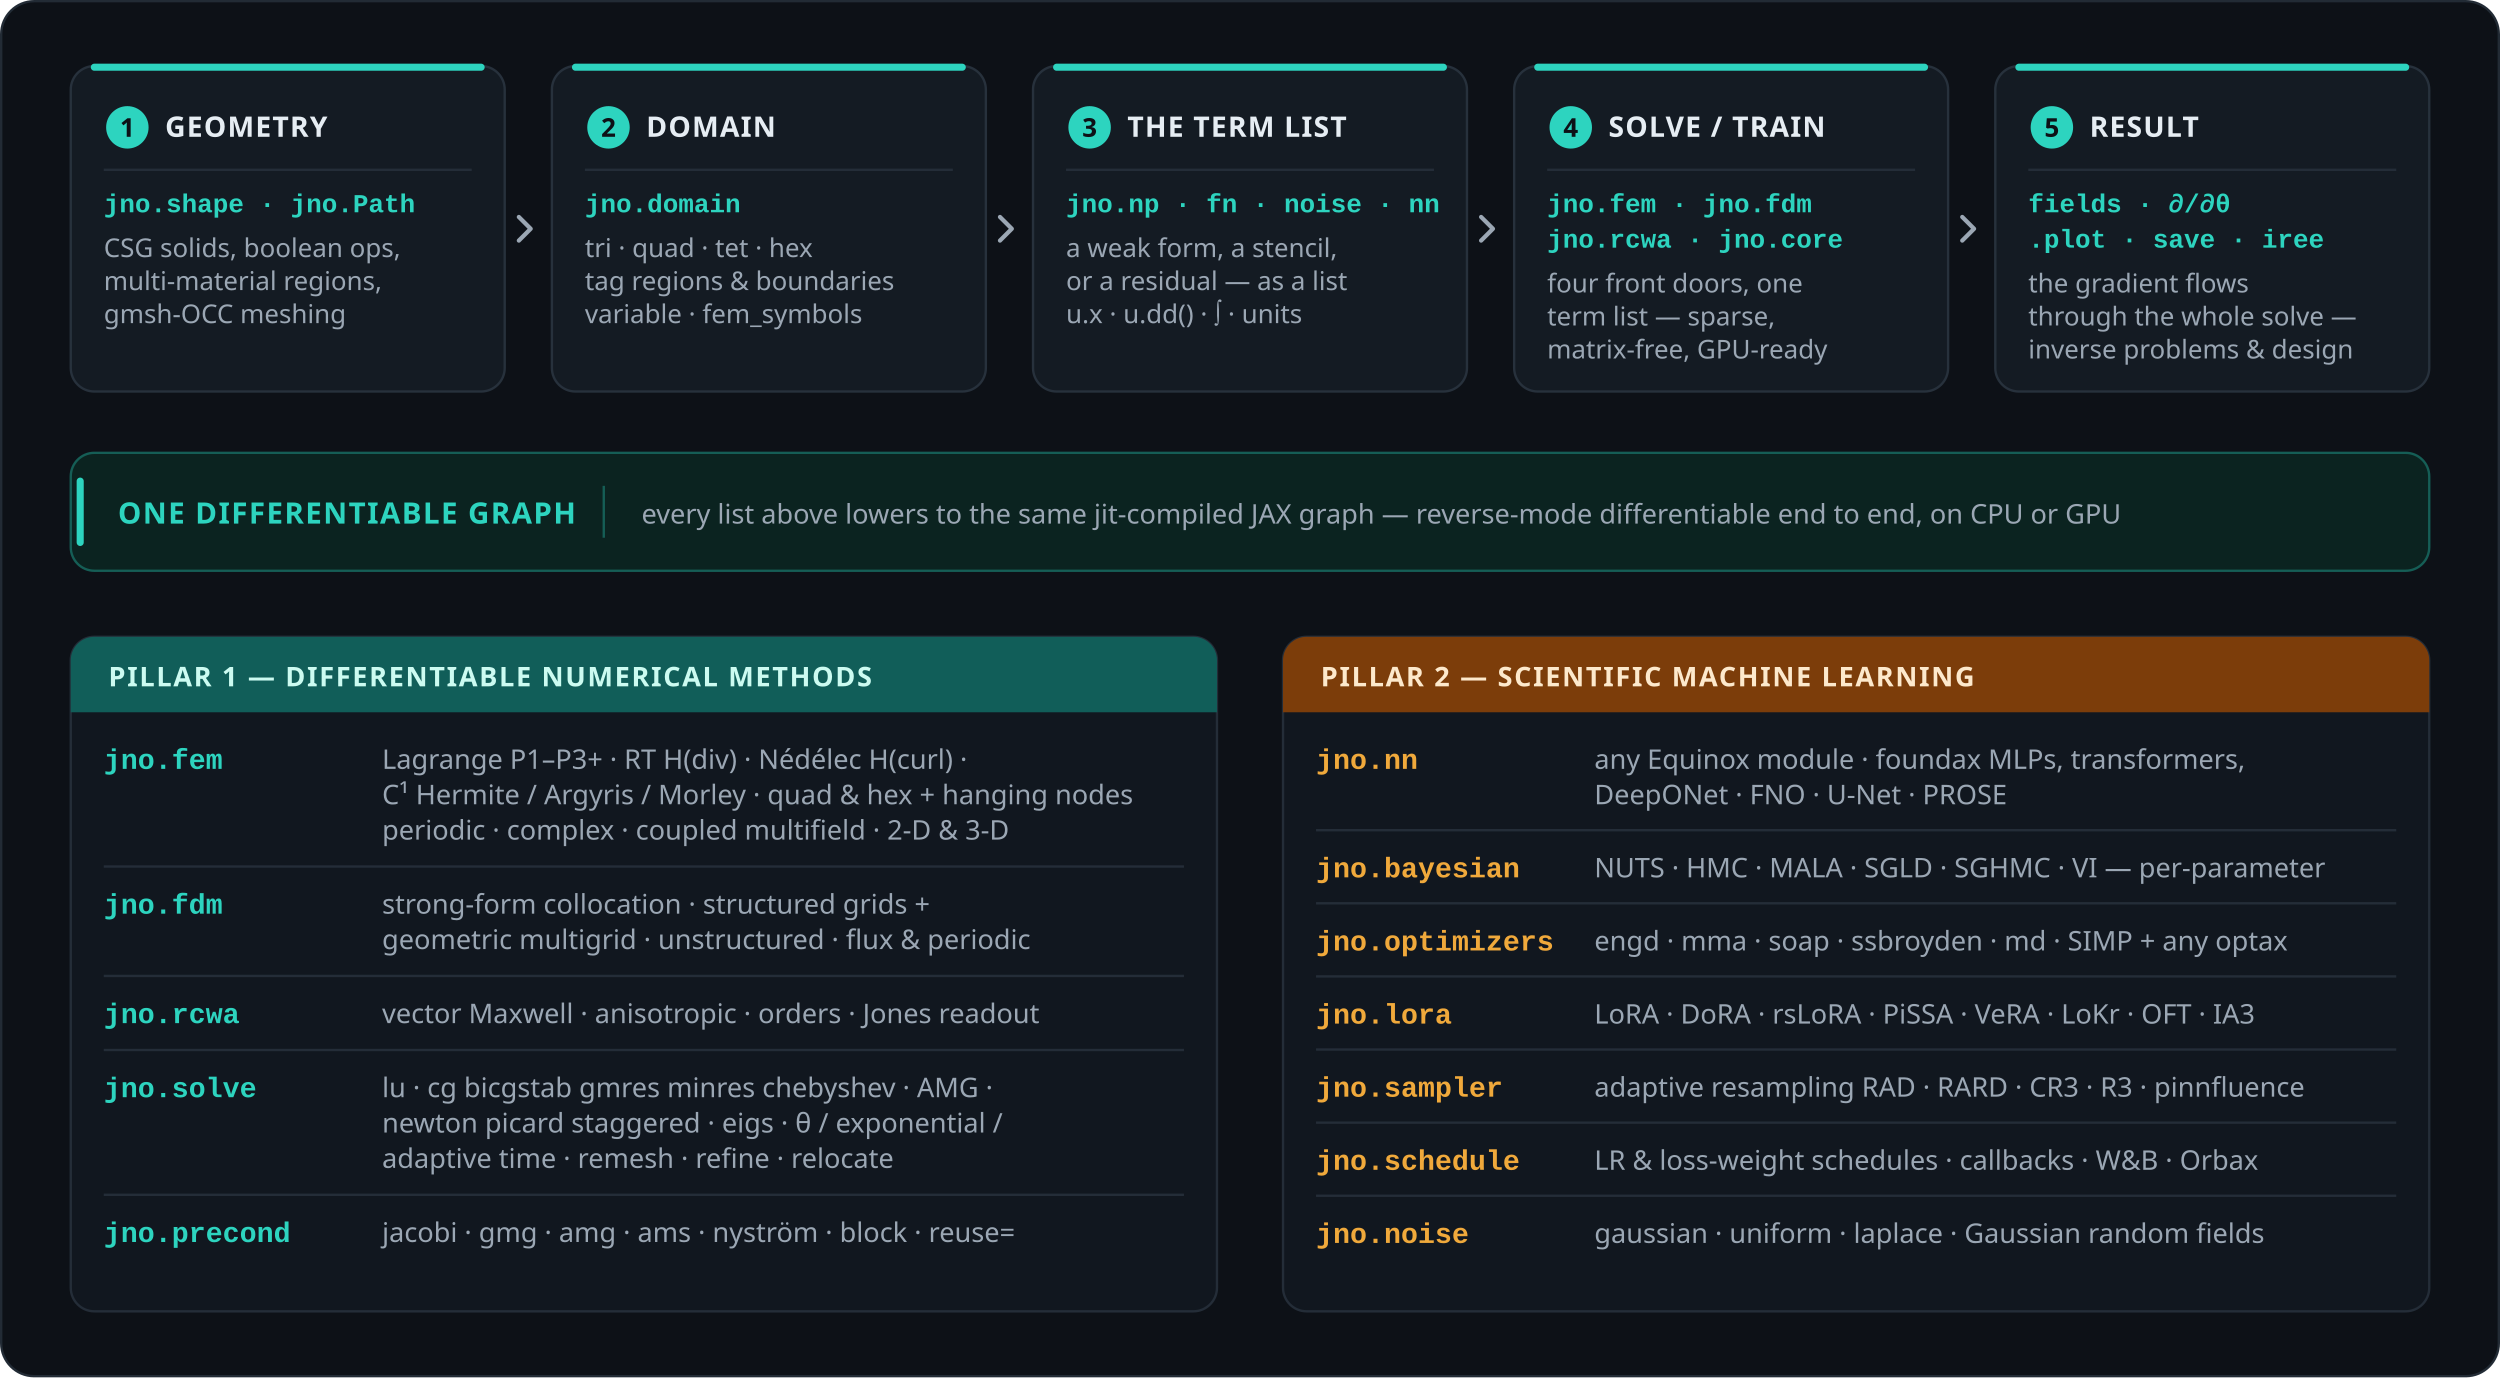
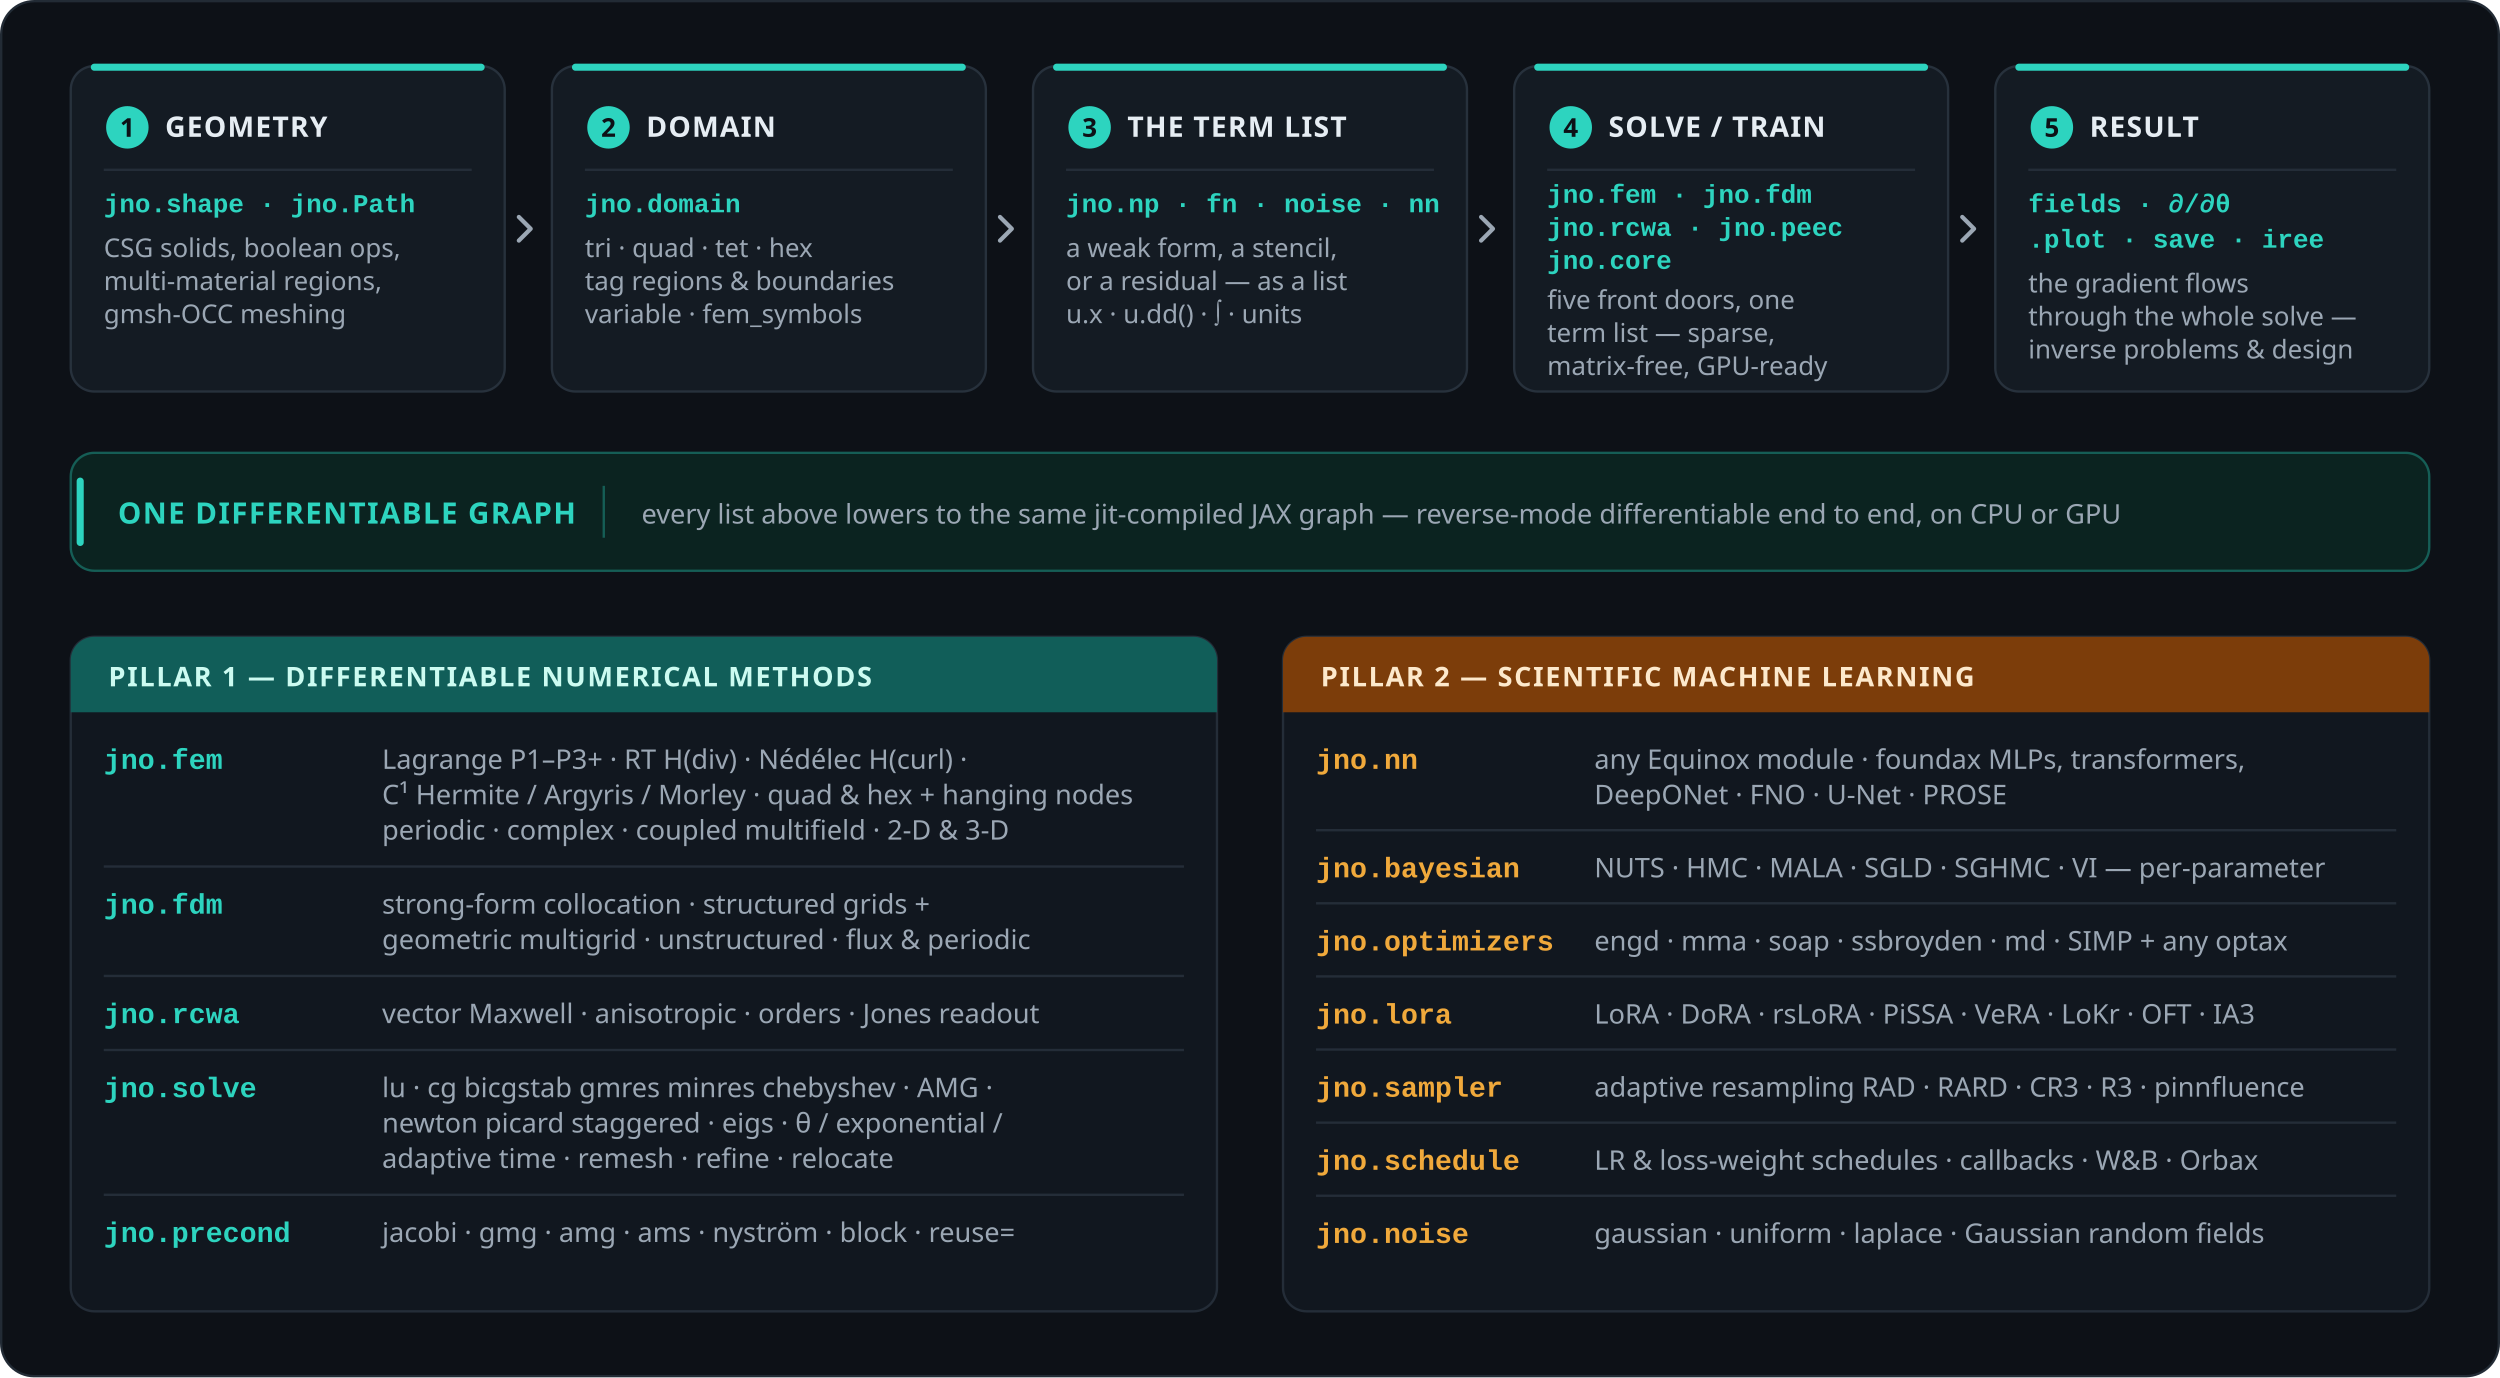
<svg xmlns="http://www.w3.org/2000/svg" viewBox="0 0 1060 584" width="1060" height="584" role="img" aria-label="jNO workflow and module overview">
  <rect x="0.5" y="0.5" width="1059" height="583" rx="14" fill="#0D1117" stroke="#222B35" />
  <rect x="30" y="28" width="184" height="138" rx="10" fill="#141B23" stroke="#27313C" />
  <path d="M40 28.5 h164" stroke="#2DD4BF" stroke-width="3" stroke-linecap="round" fill="none" />
  <circle cx="54" cy="54" r="9" fill="#2DD4BF" />
  <text x="54" y="58" font-family="-apple-system, BlinkMacSystemFont, 'Segoe UI', 'Noto Sans', Helvetica, Arial, sans-serif" font-size="11" font-weight="700" fill="#0D1117" text-anchor="middle">1</text>
  <text x="70" y="58" font-family="-apple-system, BlinkMacSystemFont, 'Segoe UI', 'Noto Sans', Helvetica, Arial, sans-serif" font-size="12" font-weight="700" fill="#E6EDF3" text-anchor="start" letter-spacing="0.5">GEOMETRY</text>
  <path d="M44 72 h156" stroke="#242D38" stroke-width="1" />
  <text x="44" y="90" font-family="ui-monospace, SFMono-Regular, 'SF Mono', Menlo, Consolas, 'Liberation Mono', monospace" font-size="11" font-weight="600" fill="#2DD4BF" text-anchor="start">jno.shape · jno.Path</text>
  <text x="44" y="109" font-family="-apple-system, BlinkMacSystemFont, 'Segoe UI', 'Noto Sans', Helvetica, Arial, sans-serif" font-size="11" font-weight="400" fill="#9BA7B4" text-anchor="start">CSG solids, boolean ops,</text>
  <text x="44" y="123" font-family="-apple-system, BlinkMacSystemFont, 'Segoe UI', 'Noto Sans', Helvetica, Arial, sans-serif" font-size="11" font-weight="400" fill="#9BA7B4" text-anchor="start">multi-material regions,</text>
  <text x="44" y="137" font-family="-apple-system, BlinkMacSystemFont, 'Segoe UI', 'Noto Sans', Helvetica, Arial, sans-serif" font-size="11" font-weight="400" fill="#9BA7B4" text-anchor="start">gmsh-OCC meshing</text>
  <path d="M220.0 92.0 l5 5 l-5 5" fill="none" stroke="#9BA7B4" stroke-width="1.8" stroke-linecap="round" stroke-linejoin="round" />
  <rect x="234" y="28" width="184" height="138" rx="10" fill="#141B23" stroke="#27313C" />
  <path d="M244 28.5 h164" stroke="#2DD4BF" stroke-width="3" stroke-linecap="round" fill="none" />
  <circle cx="258" cy="54" r="9" fill="#2DD4BF" />
  <text x="258" y="58" font-family="-apple-system, BlinkMacSystemFont, 'Segoe UI', 'Noto Sans', Helvetica, Arial, sans-serif" font-size="11" font-weight="700" fill="#0D1117" text-anchor="middle">2</text>
  <text x="274" y="58" font-family="-apple-system, BlinkMacSystemFont, 'Segoe UI', 'Noto Sans', Helvetica, Arial, sans-serif" font-size="12" font-weight="700" fill="#E6EDF3" text-anchor="start" letter-spacing="0.5">DOMAIN</text>
  <path d="M248 72 h156" stroke="#242D38" stroke-width="1" />
  <text x="248" y="90" font-family="ui-monospace, SFMono-Regular, 'SF Mono', Menlo, Consolas, 'Liberation Mono', monospace" font-size="11" font-weight="600" fill="#2DD4BF" text-anchor="start">jno.domain</text>
  <text x="248" y="109" font-family="-apple-system, BlinkMacSystemFont, 'Segoe UI', 'Noto Sans', Helvetica, Arial, sans-serif" font-size="11" font-weight="400" fill="#9BA7B4" text-anchor="start">tri · quad · tet · hex</text>
  <text x="248" y="123" font-family="-apple-system, BlinkMacSystemFont, 'Segoe UI', 'Noto Sans', Helvetica, Arial, sans-serif" font-size="11" font-weight="400" fill="#9BA7B4" text-anchor="start">tag regions &amp; boundaries</text>
  <text x="248" y="137" font-family="-apple-system, BlinkMacSystemFont, 'Segoe UI', 'Noto Sans', Helvetica, Arial, sans-serif" font-size="11" font-weight="400" fill="#9BA7B4" text-anchor="start">variable · fem_symbols</text>
  <path d="M424.0 92.0 l5 5 l-5 5" fill="none" stroke="#9BA7B4" stroke-width="1.8" stroke-linecap="round" stroke-linejoin="round" />
  <rect x="438" y="28" width="184" height="138" rx="10" fill="#141B23" stroke="#27313C" />
  <path d="M448 28.5 h164" stroke="#2DD4BF" stroke-width="3" stroke-linecap="round" fill="none" />
  <circle cx="462" cy="54" r="9" fill="#2DD4BF" />
  <text x="462" y="58" font-family="-apple-system, BlinkMacSystemFont, 'Segoe UI', 'Noto Sans', Helvetica, Arial, sans-serif" font-size="11" font-weight="700" fill="#0D1117" text-anchor="middle">3</text>
  <text x="478" y="58" font-family="-apple-system, BlinkMacSystemFont, 'Segoe UI', 'Noto Sans', Helvetica, Arial, sans-serif" font-size="12" font-weight="700" fill="#E6EDF3" text-anchor="start" letter-spacing="0.5">THE TERM LIST</text>
  <path d="M452 72 h156" stroke="#242D38" stroke-width="1" />
  <text x="452" y="90" font-family="ui-monospace, SFMono-Regular, 'SF Mono', Menlo, Consolas, 'Liberation Mono', monospace" font-size="11" font-weight="600" fill="#2DD4BF" text-anchor="start">jno.np · fn · noise · nn</text>
  <text x="452" y="109" font-family="-apple-system, BlinkMacSystemFont, 'Segoe UI', 'Noto Sans', Helvetica, Arial, sans-serif" font-size="11" font-weight="400" fill="#9BA7B4" text-anchor="start">a weak form, a stencil,</text>
  <text x="452" y="123" font-family="-apple-system, BlinkMacSystemFont, 'Segoe UI', 'Noto Sans', Helvetica, Arial, sans-serif" font-size="11" font-weight="400" fill="#9BA7B4" text-anchor="start">or a residual — as a list</text>
  <text x="452" y="137" font-family="-apple-system, BlinkMacSystemFont, 'Segoe UI', 'Noto Sans', Helvetica, Arial, sans-serif" font-size="11" font-weight="400" fill="#9BA7B4" text-anchor="start">u.x · u.dd() · ∫ · units</text>
  <path d="M628.0 92.0 l5 5 l-5 5" fill="none" stroke="#9BA7B4" stroke-width="1.8" stroke-linecap="round" stroke-linejoin="round" />
  <rect x="642" y="28" width="184" height="138" rx="10" fill="#141B23" stroke="#27313C" />
  <path d="M652 28.5 h164" stroke="#2DD4BF" stroke-width="3" stroke-linecap="round" fill="none" />
  <circle cx="666" cy="54" r="9" fill="#2DD4BF" />
  <text x="666" y="58" font-family="-apple-system, BlinkMacSystemFont, 'Segoe UI', 'Noto Sans', Helvetica, Arial, sans-serif" font-size="11" font-weight="700" fill="#0D1117" text-anchor="middle">4</text>
  <text x="682" y="58" font-family="-apple-system, BlinkMacSystemFont, 'Segoe UI', 'Noto Sans', Helvetica, Arial, sans-serif" font-size="12" font-weight="700" fill="#E6EDF3" text-anchor="start" letter-spacing="0.5">SOLVE / TRAIN</text>
  <path d="M656 72 h156" stroke="#242D38" stroke-width="1" />
-   <text x="656" y="90" font-family="ui-monospace, SFMono-Regular, 'SF Mono', Menlo, Consolas, 'Liberation Mono', monospace" font-size="11" font-weight="600" fill="#2DD4BF" text-anchor="start">jno.fem · jno.fdm</text>
-   <text x="656" y="105" font-family="ui-monospace, SFMono-Regular, 'SF Mono', Menlo, Consolas, 'Liberation Mono', monospace" font-size="11" font-weight="600" fill="#2DD4BF" text-anchor="start">jno.rcwa · jno.core</text>
-   <text x="656" y="124" font-family="-apple-system, BlinkMacSystemFont, 'Segoe UI', 'Noto Sans', Helvetica, Arial, sans-serif" font-size="11" font-weight="400" fill="#9BA7B4" text-anchor="start">four front doors, one</text>
-   <text x="656" y="138" font-family="-apple-system, BlinkMacSystemFont, 'Segoe UI', 'Noto Sans', Helvetica, Arial, sans-serif" font-size="11" font-weight="400" fill="#9BA7B4" text-anchor="start">term list — sparse,</text>
-   <text x="656" y="152" font-family="-apple-system, BlinkMacSystemFont, 'Segoe UI', 'Noto Sans', Helvetica, Arial, sans-serif" font-size="11" font-weight="400" fill="#9BA7B4" text-anchor="start">matrix-free, GPU-ready</text>
+   <text x="656" y="86" font-family="ui-monospace, SFMono-Regular, 'SF Mono', Menlo, Consolas, 'Liberation Mono', monospace" font-size="11" font-weight="600" fill="#2DD4BF" text-anchor="start">jno.fem · jno.fdm</text>
+   <text x="656" y="100" font-family="ui-monospace, SFMono-Regular, 'SF Mono', Menlo, Consolas, 'Liberation Mono', monospace" font-size="11" font-weight="600" fill="#2DD4BF" text-anchor="start">jno.rcwa · jno.peec</text>
+   <text x="656" y="114" font-family="ui-monospace, SFMono-Regular, 'SF Mono', Menlo, Consolas, 'Liberation Mono', monospace" font-size="11" font-weight="600" fill="#2DD4BF" text-anchor="start">jno.core</text>
+   <text x="656" y="131" font-family="-apple-system, BlinkMacSystemFont, 'Segoe UI', 'Noto Sans', Helvetica, Arial, sans-serif" font-size="11" font-weight="400" fill="#9BA7B4" text-anchor="start">five front doors, one</text>
+   <text x="656" y="145" font-family="-apple-system, BlinkMacSystemFont, 'Segoe UI', 'Noto Sans', Helvetica, Arial, sans-serif" font-size="11" font-weight="400" fill="#9BA7B4" text-anchor="start">term list — sparse,</text>
+   <text x="656" y="159" font-family="-apple-system, BlinkMacSystemFont, 'Segoe UI', 'Noto Sans', Helvetica, Arial, sans-serif" font-size="11" font-weight="400" fill="#9BA7B4" text-anchor="start">matrix-free, GPU-ready</text>
  <path d="M832.0 92.0 l5 5 l-5 5" fill="none" stroke="#9BA7B4" stroke-width="1.8" stroke-linecap="round" stroke-linejoin="round" />
  <rect x="846" y="28" width="184" height="138" rx="10" fill="#141B23" stroke="#27313C" />
  <path d="M856 28.5 h164" stroke="#2DD4BF" stroke-width="3" stroke-linecap="round" fill="none" />
  <circle cx="870" cy="54" r="9" fill="#2DD4BF" />
  <text x="870" y="58" font-family="-apple-system, BlinkMacSystemFont, 'Segoe UI', 'Noto Sans', Helvetica, Arial, sans-serif" font-size="11" font-weight="700" fill="#0D1117" text-anchor="middle">5</text>
  <text x="886" y="58" font-family="-apple-system, BlinkMacSystemFont, 'Segoe UI', 'Noto Sans', Helvetica, Arial, sans-serif" font-size="12" font-weight="700" fill="#E6EDF3" text-anchor="start" letter-spacing="0.5">RESULT</text>
  <path d="M860 72 h156" stroke="#242D38" stroke-width="1" />
  <text x="860" y="90" font-family="ui-monospace, SFMono-Regular, 'SF Mono', Menlo, Consolas, 'Liberation Mono', monospace" font-size="11" font-weight="600" fill="#2DD4BF" text-anchor="start">fields · ∂/∂θ</text>
  <text x="860" y="105" font-family="ui-monospace, SFMono-Regular, 'SF Mono', Menlo, Consolas, 'Liberation Mono', monospace" font-size="11" font-weight="600" fill="#2DD4BF" text-anchor="start">.plot · save · iree</text>
  <text x="860" y="124" font-family="-apple-system, BlinkMacSystemFont, 'Segoe UI', 'Noto Sans', Helvetica, Arial, sans-serif" font-size="11" font-weight="400" fill="#9BA7B4" text-anchor="start">the gradient flows</text>
  <text x="860" y="138" font-family="-apple-system, BlinkMacSystemFont, 'Segoe UI', 'Noto Sans', Helvetica, Arial, sans-serif" font-size="11" font-weight="400" fill="#9BA7B4" text-anchor="start">through the whole solve —</text>
  <text x="860" y="152" font-family="-apple-system, BlinkMacSystemFont, 'Segoe UI', 'Noto Sans', Helvetica, Arial, sans-serif" font-size="11" font-weight="400" fill="#9BA7B4" text-anchor="start">inverse problems &amp; design</text>
  <rect x="30" y="192" width="1000" height="50" rx="10" fill="#0B2320" stroke="#155E56" />
  <path d="M34 204 v26" stroke="#2DD4BF" stroke-width="3" stroke-linecap="round" />
  <text x="50" y="222" font-family="-apple-system, BlinkMacSystemFont, 'Segoe UI', 'Noto Sans', Helvetica, Arial, sans-serif" font-size="12.5" font-weight="700" fill="#2DD4BF" text-anchor="start" letter-spacing="0.6">ONE DIFFERENTIABLE GRAPH</text>
  <path d="M256 206 v22" stroke="#155E56" stroke-width="1" />
  <text x="272" y="222" font-family="-apple-system, BlinkMacSystemFont, 'Segoe UI', 'Noto Sans', Helvetica, Arial, sans-serif" font-size="11.5" font-weight="400" fill="#9BA7B4" text-anchor="start">every list above lowers to the same jit-compiled JAX graph — reverse-mode differentiable end to end, on CPU or GPU</text>
  <rect x="30" y="270" width="486" height="286" rx="10" fill="#11171F" stroke="#242D38" />
  <path d="M30 302 v-22 a10 10 0 0 1 10 -10 h466 a10 10 0 0 1 10 10 v22 z" fill="#115E59" />
  <text x="46" y="291" font-family="-apple-system, BlinkMacSystemFont, 'Segoe UI', 'Noto Sans', Helvetica, Arial, sans-serif" font-size="11.5" font-weight="700" fill="#CCFBF1" text-anchor="start" letter-spacing="0.7">PILLAR 1 — DIFFERENTIABLE NUMERICAL METHODS</text>
  <text x="44" y="326" font-family="ui-monospace, SFMono-Regular, 'SF Mono', Menlo, Consolas, 'Liberation Mono', monospace" font-size="12" font-weight="700" fill="#2DD4BF" text-anchor="start">jno.fem</text>
  <text x="162" y="326" font-family="-apple-system, BlinkMacSystemFont, 'Segoe UI', 'Noto Sans', Helvetica, Arial, sans-serif" font-size="11.5" font-weight="400" fill="#9BA7B4" text-anchor="start">Lagrange P1–P3+ · RT H(div) · Nédélec H(curl) ·</text>
  <text x="162" y="341" font-family="-apple-system, BlinkMacSystemFont, 'Segoe UI', 'Noto Sans', Helvetica, Arial, sans-serif" font-size="11.5" font-weight="400" fill="#9BA7B4" text-anchor="start">C¹ Hermite / Argyris / Morley · quad &amp; hex + hanging nodes</text>
  <text x="162" y="356" font-family="-apple-system, BlinkMacSystemFont, 'Segoe UI', 'Noto Sans', Helvetica, Arial, sans-serif" font-size="11.5" font-weight="400" fill="#9BA7B4" text-anchor="start">periodic · complex · coupled multifield · 2-D &amp; 3-D</text>
  <path d="M44 367.4 h458" stroke="#242D38" stroke-width="1" />
  <text x="44" y="387.4" font-family="ui-monospace, SFMono-Regular, 'SF Mono', Menlo, Consolas, 'Liberation Mono', monospace" font-size="12" font-weight="700" fill="#2DD4BF" text-anchor="start">jno.fdm</text>
  <text x="162" y="387.4" font-family="-apple-system, BlinkMacSystemFont, 'Segoe UI', 'Noto Sans', Helvetica, Arial, sans-serif" font-size="11.5" font-weight="400" fill="#9BA7B4" text-anchor="start">strong-form collocation · structured grids +</text>
  <text x="162" y="402.4" font-family="-apple-system, BlinkMacSystemFont, 'Segoe UI', 'Noto Sans', Helvetica, Arial, sans-serif" font-size="11.5" font-weight="400" fill="#9BA7B4" text-anchor="start">geometric multigrid · unstructured · flux &amp; periodic</text>
  <path d="M44 413.8 h458" stroke="#242D38" stroke-width="1" />
  <text x="44" y="433.8" font-family="ui-monospace, SFMono-Regular, 'SF Mono', Menlo, Consolas, 'Liberation Mono', monospace" font-size="12" font-weight="700" fill="#2DD4BF" text-anchor="start">jno.rcwa</text>
  <text x="162" y="433.8" font-family="-apple-system, BlinkMacSystemFont, 'Segoe UI', 'Noto Sans', Helvetica, Arial, sans-serif" font-size="11.5" font-weight="400" fill="#9BA7B4" text-anchor="start">vector Maxwell · anisotropic · orders · Jones readout</text>
  <path d="M44 445.2 h458" stroke="#242D38" stroke-width="1" />
  <text x="44" y="465.2" font-family="ui-monospace, SFMono-Regular, 'SF Mono', Menlo, Consolas, 'Liberation Mono', monospace" font-size="12" font-weight="700" fill="#2DD4BF" text-anchor="start">jno.solve</text>
  <text x="162" y="465.2" font-family="-apple-system, BlinkMacSystemFont, 'Segoe UI', 'Noto Sans', Helvetica, Arial, sans-serif" font-size="11.5" font-weight="400" fill="#9BA7B4" text-anchor="start">lu · cg bicgstab gmres minres chebyshev · AMG ·</text>
  <text x="162" y="480.2" font-family="-apple-system, BlinkMacSystemFont, 'Segoe UI', 'Noto Sans', Helvetica, Arial, sans-serif" font-size="11.5" font-weight="400" fill="#9BA7B4" text-anchor="start">newton picard staggered · eigs · θ / exponential /</text>
  <text x="162" y="495.2" font-family="-apple-system, BlinkMacSystemFont, 'Segoe UI', 'Noto Sans', Helvetica, Arial, sans-serif" font-size="11.5" font-weight="400" fill="#9BA7B4" text-anchor="start">adaptive time · remesh · refine · relocate</text>
  <path d="M44 506.6 h458" stroke="#242D38" stroke-width="1" />
  <text x="44" y="526.6" font-family="ui-monospace, SFMono-Regular, 'SF Mono', Menlo, Consolas, 'Liberation Mono', monospace" font-size="12" font-weight="700" fill="#2DD4BF" text-anchor="start">jno.precond</text>
  <text x="162" y="526.6" font-family="-apple-system, BlinkMacSystemFont, 'Segoe UI', 'Noto Sans', Helvetica, Arial, sans-serif" font-size="11.5" font-weight="400" fill="#9BA7B4" text-anchor="start">jacobi · gmg · amg · ams · nyström · block · reuse=</text>
  <rect x="544" y="270" width="486" height="286" rx="10" fill="#11171F" stroke="#242D38" />
  <path d="M544 302 v-22 a10 10 0 0 1 10 -10 h466 a10 10 0 0 1 10 10 v22 z" fill="#7C3D0A" />
  <text x="560" y="291" font-family="-apple-system, BlinkMacSystemFont, 'Segoe UI', 'Noto Sans', Helvetica, Arial, sans-serif" font-size="11.5" font-weight="700" fill="#FDE9CC" text-anchor="start" letter-spacing="0.7">PILLAR 2 — SCIENTIFIC MACHINE LEARNING</text>
  <text x="558" y="326" font-family="ui-monospace, SFMono-Regular, 'SF Mono', Menlo, Consolas, 'Liberation Mono', monospace" font-size="12" font-weight="700" fill="#F0A93B" text-anchor="start">jno.nn</text>
  <text x="676" y="326" font-family="-apple-system, BlinkMacSystemFont, 'Segoe UI', 'Noto Sans', Helvetica, Arial, sans-serif" font-size="11.5" font-weight="400" fill="#9BA7B4" text-anchor="start">any Equinox module · foundax MLPs, transformers,</text>
  <text x="676" y="341" font-family="-apple-system, BlinkMacSystemFont, 'Segoe UI', 'Noto Sans', Helvetica, Arial, sans-serif" font-size="11.5" font-weight="400" fill="#9BA7B4" text-anchor="start">DeepONet · FNO · U-Net · PROSE</text>
  <path d="M558 352.0 h458" stroke="#242D38" stroke-width="1" />
  <text x="558" y="372.0" font-family="ui-monospace, SFMono-Regular, 'SF Mono', Menlo, Consolas, 'Liberation Mono', monospace" font-size="12" font-weight="700" fill="#F0A93B" text-anchor="start">jno.bayesian</text>
  <text x="676" y="372.0" font-family="-apple-system, BlinkMacSystemFont, 'Segoe UI', 'Noto Sans', Helvetica, Arial, sans-serif" font-size="11.5" font-weight="400" fill="#9BA7B4" text-anchor="start">NUTS · HMC · MALA · SGLD · SGHMC · VI — per-parameter</text>
  <path d="M558 383.0 h458" stroke="#242D38" stroke-width="1" />
  <text x="558" y="403.0" font-family="ui-monospace, SFMono-Regular, 'SF Mono', Menlo, Consolas, 'Liberation Mono', monospace" font-size="12" font-weight="700" fill="#F0A93B" text-anchor="start">jno.optimizers</text>
  <text x="676" y="403.0" font-family="-apple-system, BlinkMacSystemFont, 'Segoe UI', 'Noto Sans', Helvetica, Arial, sans-serif" font-size="11.5" font-weight="400" fill="#9BA7B4" text-anchor="start">engd · mma · soap · ssbroyden · md · SIMP + any optax</text>
  <path d="M558 414.0 h458" stroke="#242D38" stroke-width="1" />
  <text x="558" y="434.0" font-family="ui-monospace, SFMono-Regular, 'SF Mono', Menlo, Consolas, 'Liberation Mono', monospace" font-size="12" font-weight="700" fill="#F0A93B" text-anchor="start">jno.lora</text>
  <text x="676" y="434.0" font-family="-apple-system, BlinkMacSystemFont, 'Segoe UI', 'Noto Sans', Helvetica, Arial, sans-serif" font-size="11.5" font-weight="400" fill="#9BA7B4" text-anchor="start">LoRA · DoRA · rsLoRA · PiSSA · VeRA · LoKr · OFT · IA3</text>
  <path d="M558 445.0 h458" stroke="#242D38" stroke-width="1" />
  <text x="558" y="465.0" font-family="ui-monospace, SFMono-Regular, 'SF Mono', Menlo, Consolas, 'Liberation Mono', monospace" font-size="12" font-weight="700" fill="#F0A93B" text-anchor="start">jno.sampler</text>
  <text x="676" y="465.0" font-family="-apple-system, BlinkMacSystemFont, 'Segoe UI', 'Noto Sans', Helvetica, Arial, sans-serif" font-size="11.5" font-weight="400" fill="#9BA7B4" text-anchor="start">adaptive resampling RAD · RARD · CR3 · R3 · pinnfluence</text>
  <path d="M558 476.0 h458" stroke="#242D38" stroke-width="1" />
  <text x="558" y="496.0" font-family="ui-monospace, SFMono-Regular, 'SF Mono', Menlo, Consolas, 'Liberation Mono', monospace" font-size="12" font-weight="700" fill="#F0A93B" text-anchor="start">jno.schedule</text>
  <text x="676" y="496.0" font-family="-apple-system, BlinkMacSystemFont, 'Segoe UI', 'Noto Sans', Helvetica, Arial, sans-serif" font-size="11.5" font-weight="400" fill="#9BA7B4" text-anchor="start">LR &amp; loss-weight schedules · callbacks · W&amp;B · Orbax</text>
  <path d="M558 507.0 h458" stroke="#242D38" stroke-width="1" />
  <text x="558" y="527.0" font-family="ui-monospace, SFMono-Regular, 'SF Mono', Menlo, Consolas, 'Liberation Mono', monospace" font-size="12" font-weight="700" fill="#F0A93B" text-anchor="start">jno.noise</text>
  <text x="676" y="527.0" font-family="-apple-system, BlinkMacSystemFont, 'Segoe UI', 'Noto Sans', Helvetica, Arial, sans-serif" font-size="11.5" font-weight="400" fill="#9BA7B4" text-anchor="start">gaussian · uniform · laplace · Gaussian random fields</text>
</svg>
